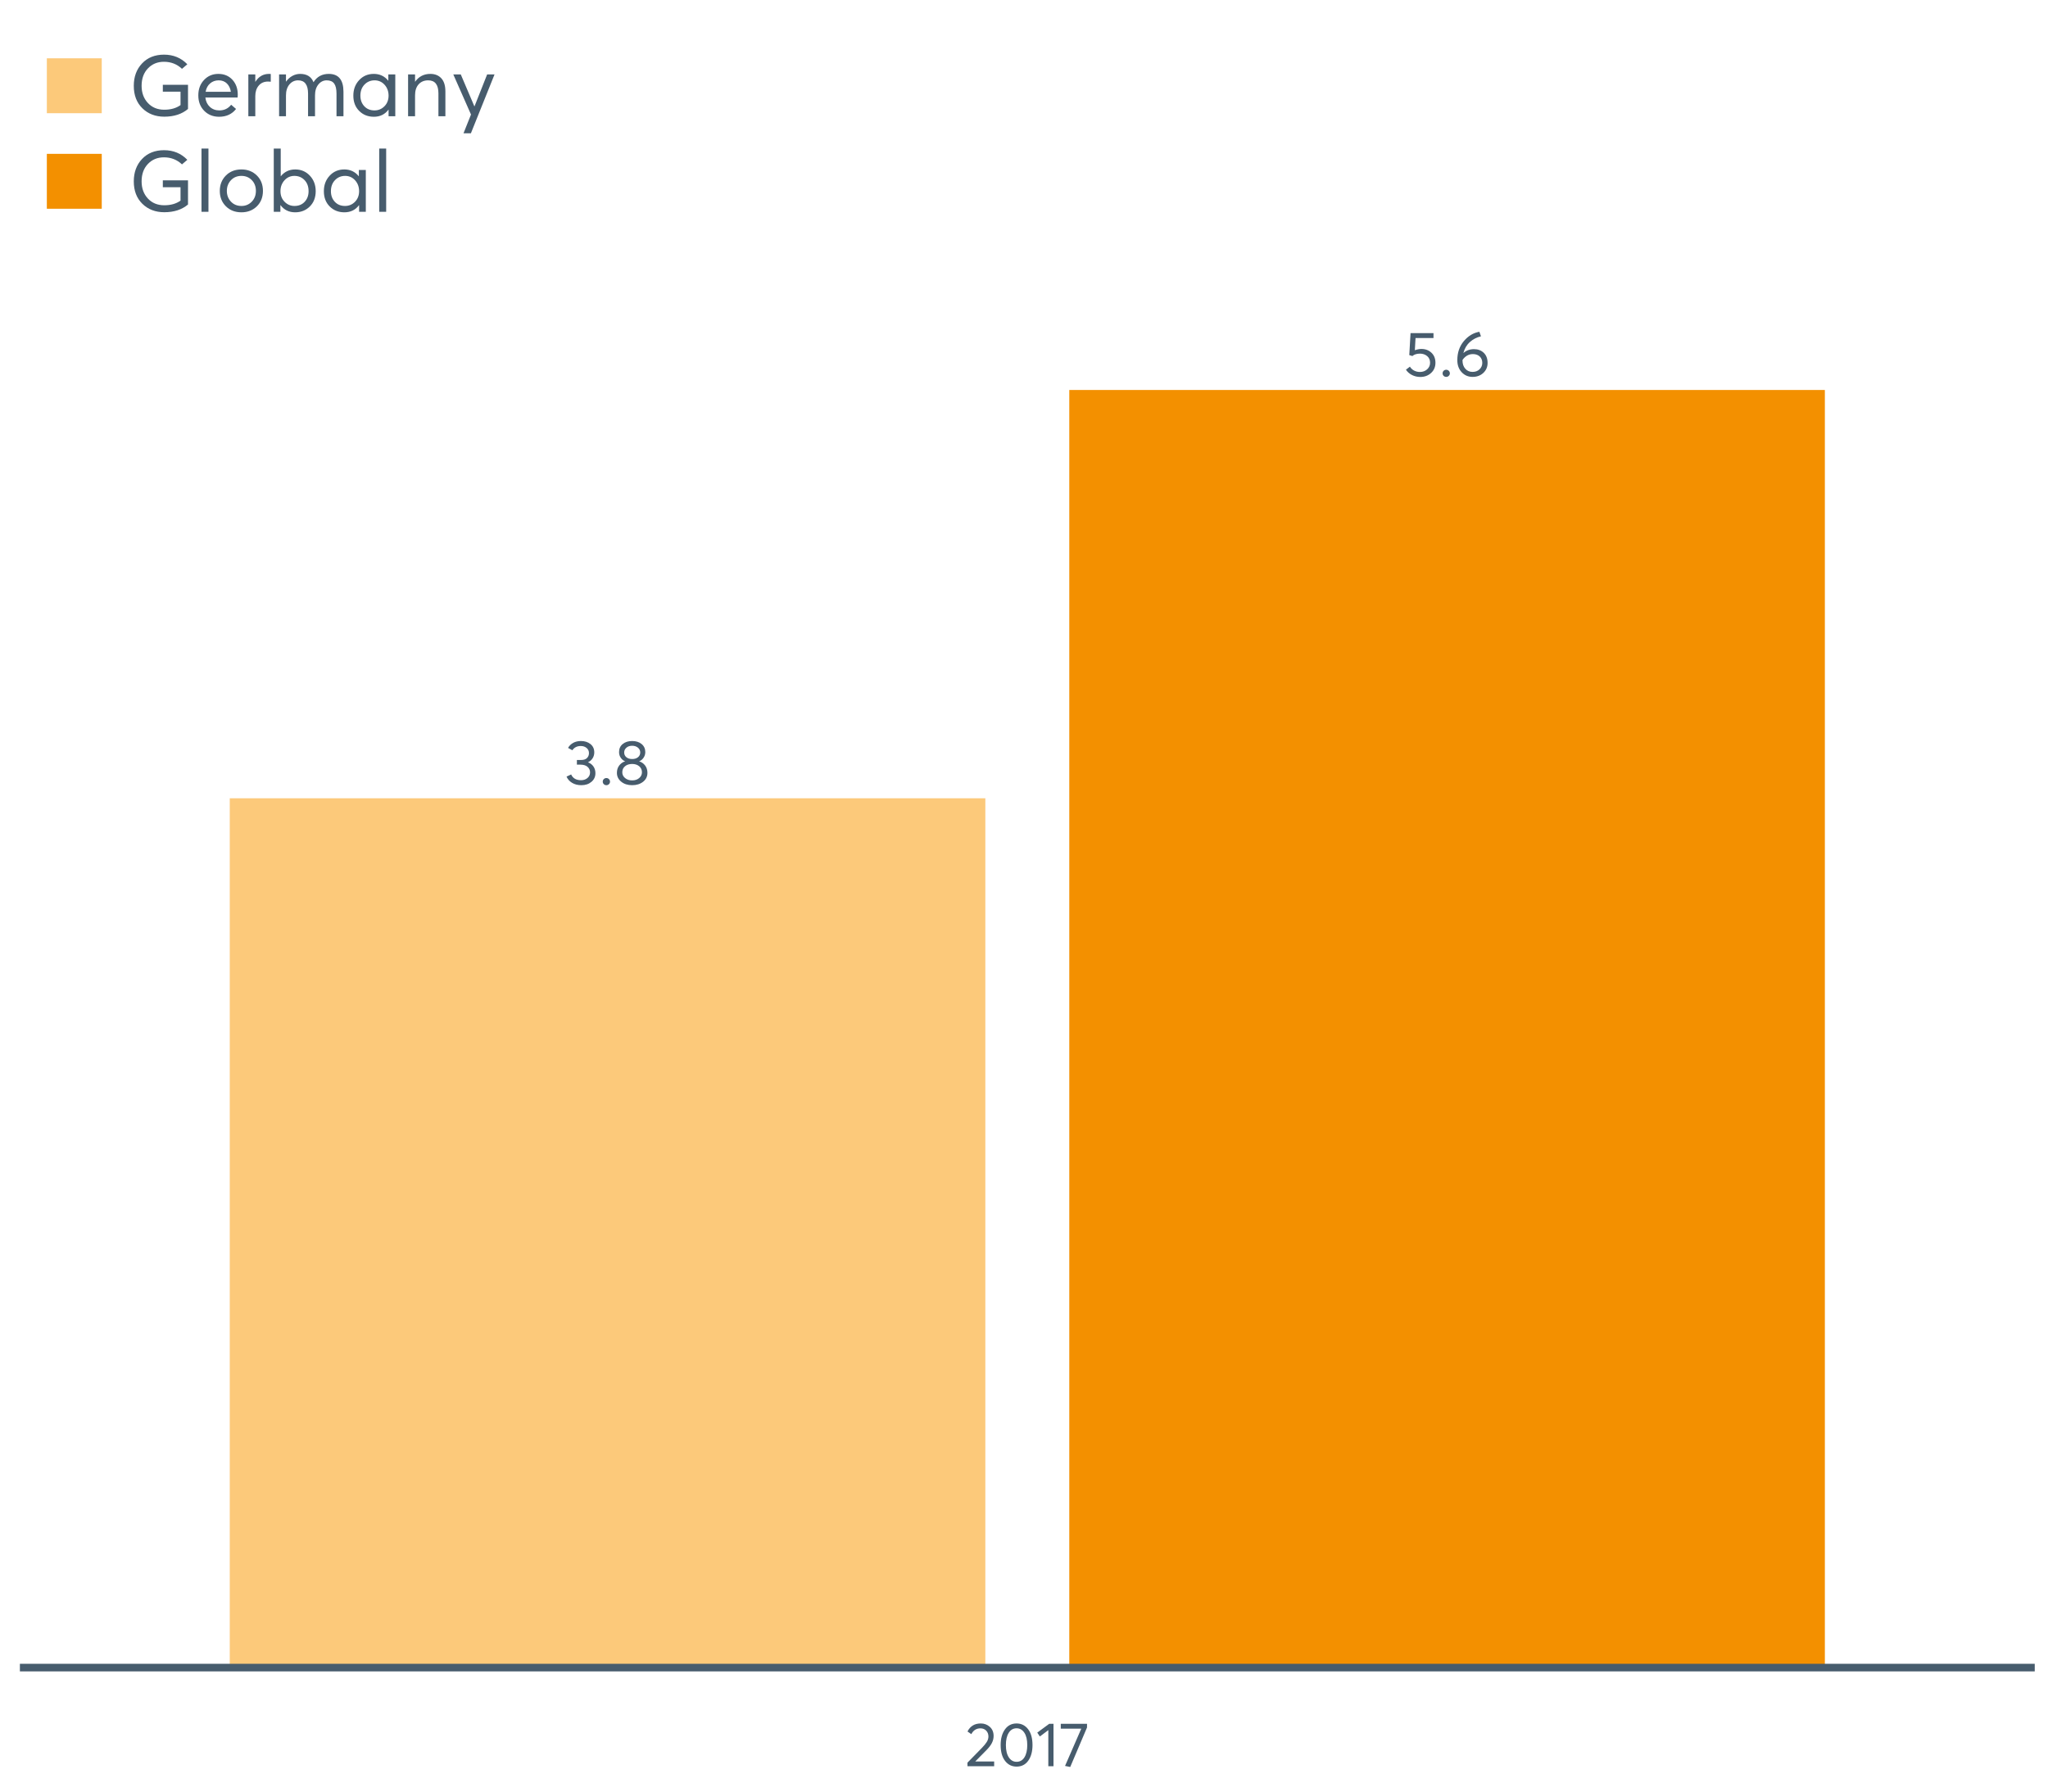
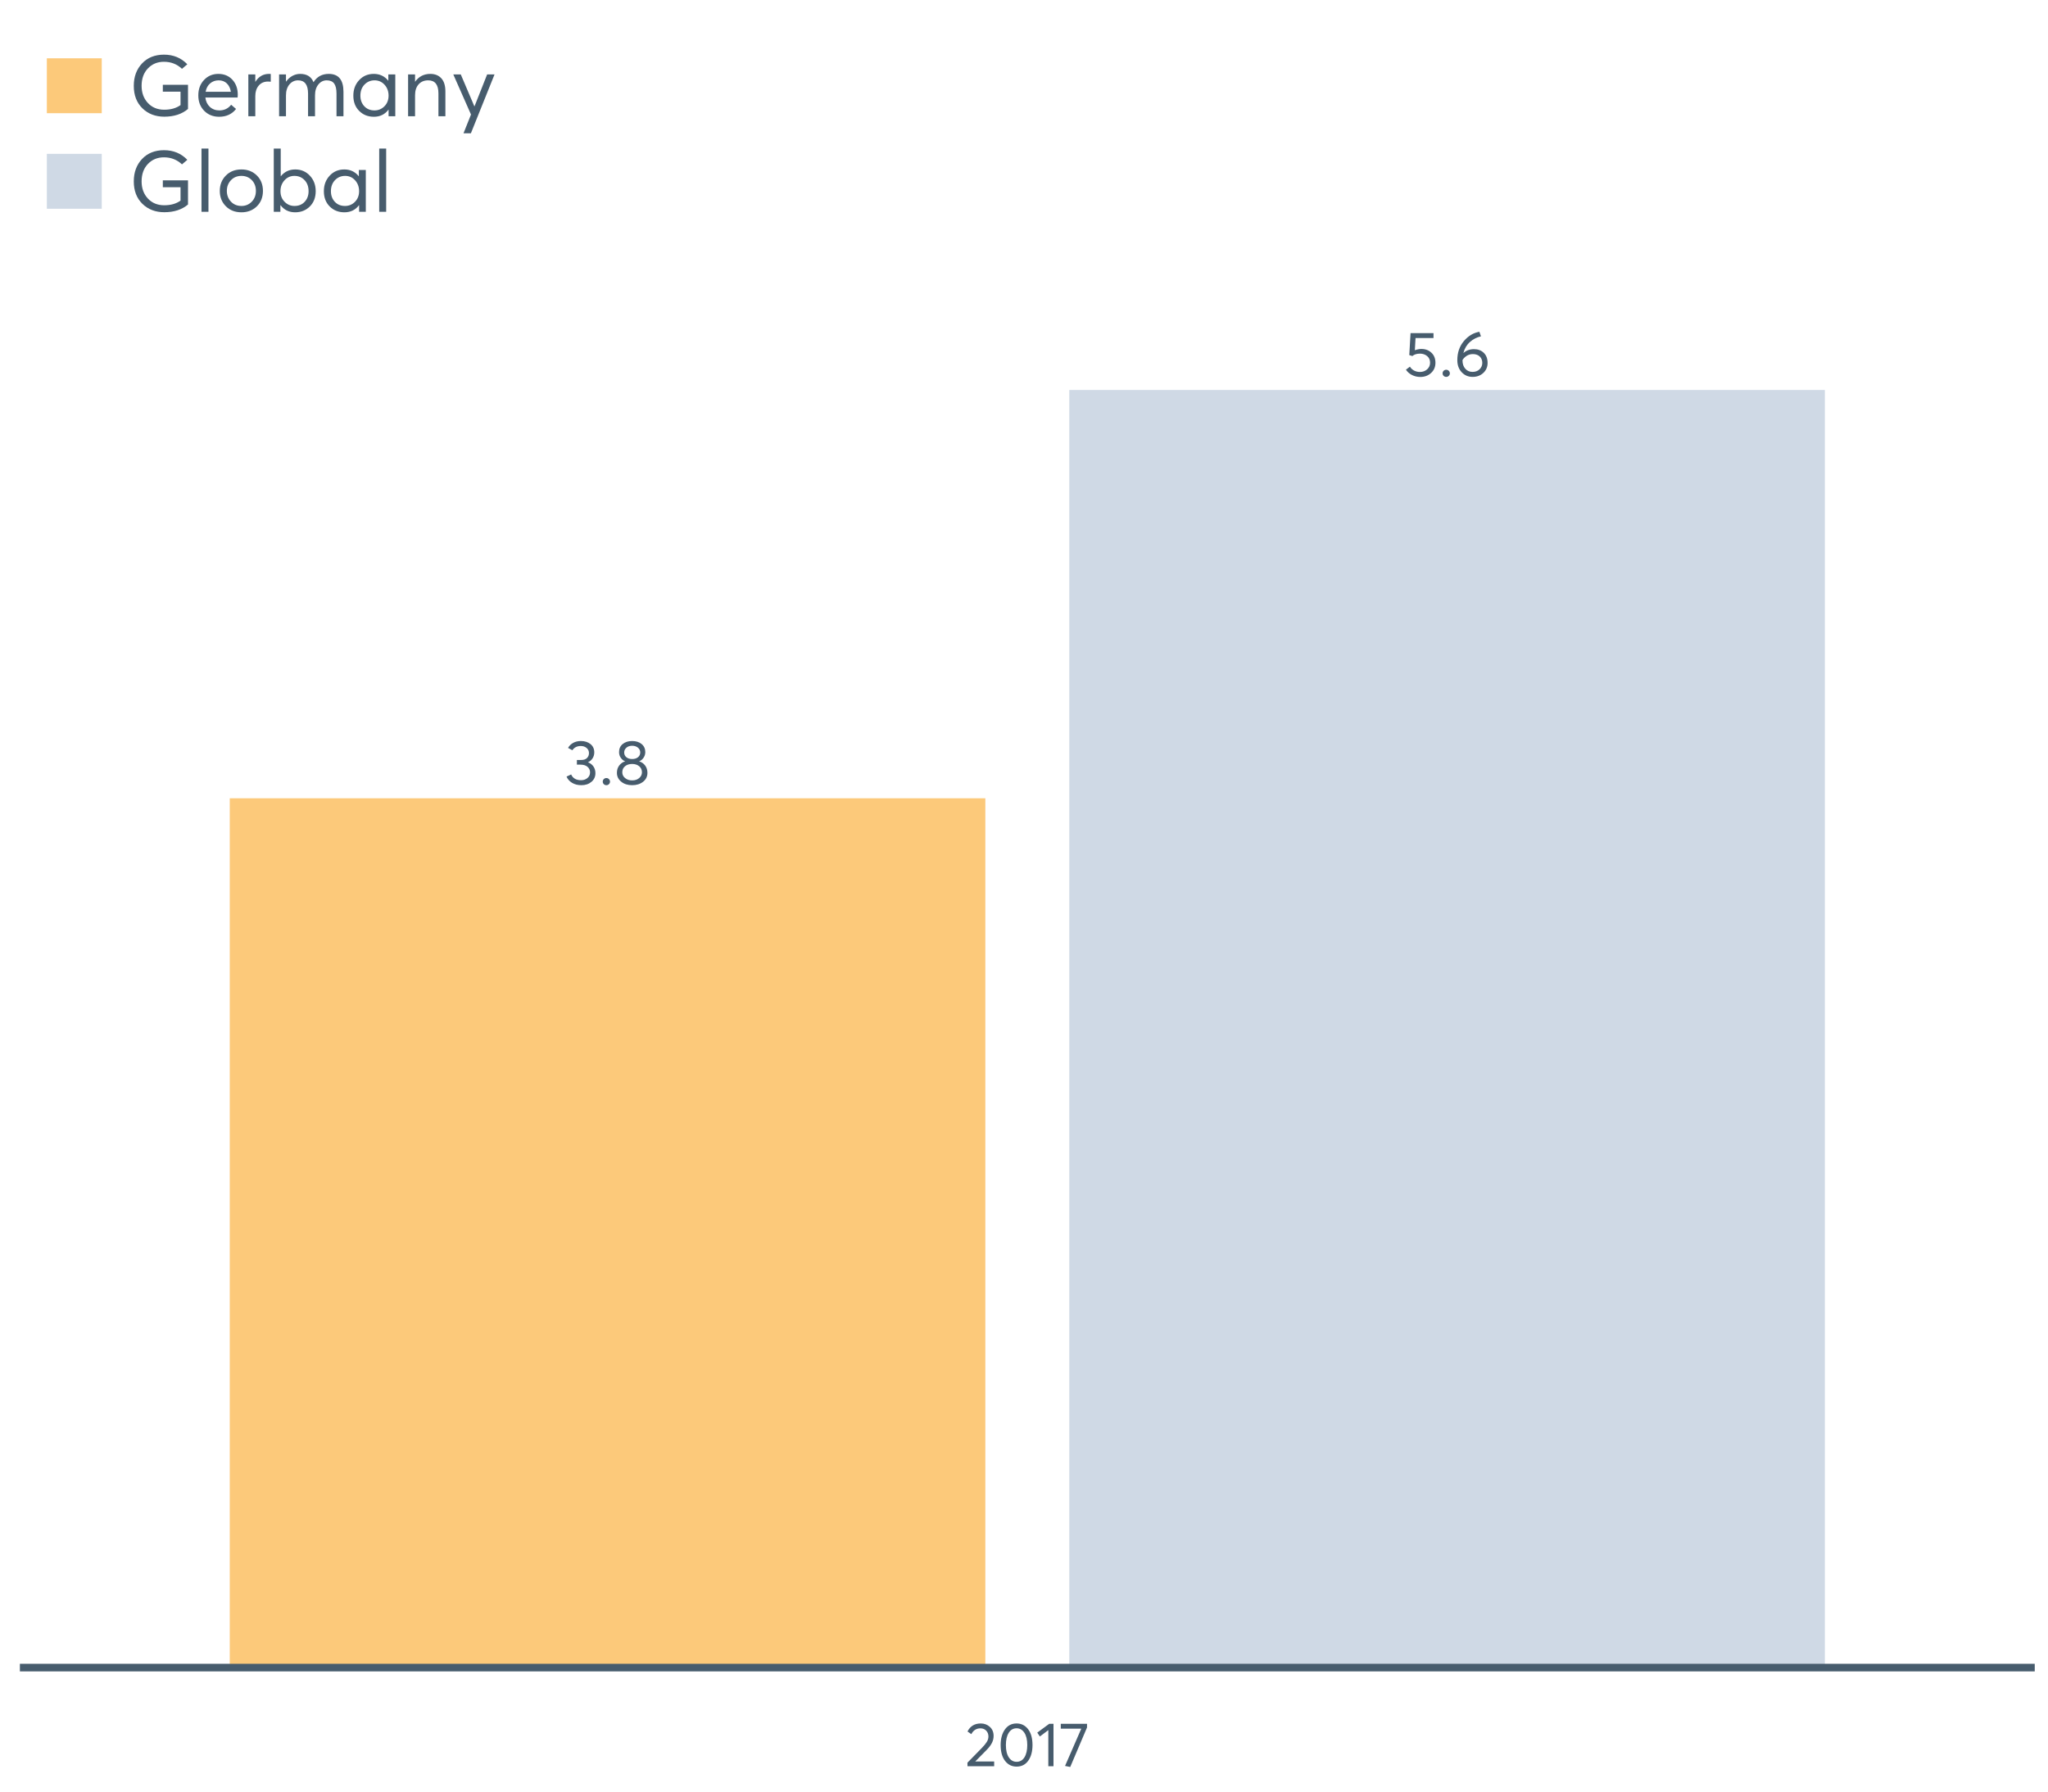
<svg xmlns="http://www.w3.org/2000/svg" xmlns:xlink="http://www.w3.org/1999/xlink" width="822.857pt" height="720pt" viewBox="0 0 822.857 720" version="1.1">
  <defs>
    <g>
      <symbol overflow="visible" id="glyph0-0">
        <path style="stroke:none;" d="M 7.238 -11.074 C 8.844 -11.074 10.188 -10.57 11.262 -9.562 C 12.336 -8.555 12.871 -7.203 12.875 -5.512 C 12.871 -3.852 12.289 -2.488 11.121 -1.422 C 9.953 -0.355 8.512 0.176 6.805 0.18 C 5.602 0.176 4.488 -0.078 3.465 -0.594 C 2.438 -1.109 1.621 -1.828 1.016 -2.742 L 2.617 -3.961 C 3.02 -3.301 3.574 -2.777 4.277 -2.398 C 4.98 -2.016 5.77 -1.828 6.652 -1.828 C 7.785 -1.828 8.746 -2.18 9.535 -2.883 C 10.32 -3.586 10.715 -4.469 10.719 -5.535 C 10.715 -6.668 10.32 -7.562 9.535 -8.215 C 8.746 -8.867 7.797 -9.191 6.68 -9.195 C 5.359 -9.191 4.332 -8.871 3.605 -8.227 L 2.363 -8.609 L 2.871 -17.445 L 12.09 -17.445 L 12.09 -15.465 L 4.875 -15.465 L 4.598 -10.566 C 5.559 -10.902 6.438 -11.074 7.238 -11.074 Z M 7.238 -11.074 " />
      </symbol>
      <symbol overflow="visible" id="glyph0-1">
        <path style="stroke:none;" d="M 3.074 0.152 C 2.648 0.152 2.297 0.016 2.02 -0.266 C 1.738 -0.543 1.598 -0.879 1.602 -1.27 C 1.598 -1.672 1.738 -2.016 2.02 -2.297 C 2.297 -2.578 2.648 -2.719 3.074 -2.719 C 3.461 -2.719 3.797 -2.578 4.086 -2.297 C 4.371 -2.016 4.516 -1.672 4.52 -1.27 C 4.516 -0.879 4.371 -0.543 4.086 -0.266 C 3.797 0.016 3.461 0.152 3.074 0.152 Z M 3.074 0.152 " />
      </symbol>
      <symbol overflow="visible" id="glyph0-2">
        <path style="stroke:none;" d="M 8.125 -10.996 C 9.715 -10.992 11.02 -10.496 12.039 -9.508 C 13.051 -8.516 13.559 -7.168 13.562 -5.461 C 13.559 -3.852 12.988 -2.512 11.848 -1.445 C 10.703 -0.379 9.266 0.152 7.543 0.152 C 5.777 0.152 4.312 -0.473 3.148 -1.727 C 1.977 -2.977 1.395 -4.594 1.398 -6.578 C 1.395 -9.59 2.266 -12.137 4.012 -14.219 C 5.754 -16.301 7.836 -17.555 10.262 -17.98 L 10.895 -16.152 C 9.199 -15.758 7.719 -14.996 6.449 -13.863 C 5.18 -12.73 4.309 -11.258 3.836 -9.449 L 3.859 -9.449 C 4.992 -10.477 6.414 -10.992 8.125 -10.996 Z M 7.516 -1.855 C 8.668 -1.852 9.609 -2.203 10.336 -2.906 C 11.062 -3.609 11.426 -4.469 11.43 -5.484 C 11.426 -6.551 11.082 -7.406 10.398 -8.051 C 9.711 -8.691 8.793 -9.012 7.645 -9.016 C 6.727 -9.012 5.91 -8.781 5.191 -8.328 C 4.473 -7.867 3.902 -7.301 3.48 -6.629 L 3.48 -6.449 C 3.48 -5.078 3.855 -3.969 4.609 -3.125 C 5.359 -2.273 6.328 -1.852 7.516 -1.855 Z M 7.516 -1.855 " />
      </symbol>
      <symbol overflow="visible" id="glyph0-3">
        <path style="stroke:none;" d="M 9.348 -9.043 C 10.273 -8.684 11 -8.125 11.527 -7.363 C 12.051 -6.602 12.316 -5.703 12.316 -4.672 C 12.316 -3.246 11.781 -2.086 10.715 -1.191 C 9.648 -0.293 8.305 0.152 6.68 0.152 C 5.238 0.152 3.996 -0.16 2.957 -0.785 C 1.914 -1.41 1.164 -2.246 0.711 -3.301 L 2.566 -4.164 C 3.258 -2.621 4.586 -1.852 6.551 -1.855 C 7.566 -1.852 8.422 -2.145 9.117 -2.73 C 9.812 -3.312 10.16 -4.07 10.16 -5.004 C 10.16 -5.883 9.828 -6.617 9.168 -7.211 C 8.504 -7.801 7.555 -8.098 6.324 -8.102 L 4.875 -8.102 L 4.875 -9.98 L 6.578 -9.98 C 7.625 -9.977 8.41 -10.238 8.938 -10.766 C 9.461 -11.289 9.727 -11.953 9.727 -12.75 C 9.727 -13.594 9.41 -14.277 8.785 -14.805 C 8.156 -15.328 7.379 -15.59 6.449 -15.594 C 4.941 -15.59 3.809 -15.023 3.047 -13.891 L 1.32 -14.832 C 1.789 -15.676 2.473 -16.348 3.363 -16.848 C 4.254 -17.344 5.297 -17.594 6.5 -17.598 C 8.039 -17.594 9.32 -17.184 10.336 -16.367 C 11.352 -15.543 11.859 -14.43 11.859 -13.027 C 11.859 -12.16 11.637 -11.379 11.199 -10.68 C 10.754 -9.973 10.137 -9.434 9.348 -9.066 Z M 9.348 -9.043 " />
      </symbol>
      <symbol overflow="visible" id="glyph0-4">
        <path style="stroke:none;" d="M 10.109 -9.449 C 11.102 -9.125 11.906 -8.559 12.52 -7.746 C 13.125 -6.934 13.43 -5.949 13.434 -4.801 C 13.43 -3.324 12.844 -2.133 11.68 -1.219 C 10.508 -0.305 9.047 0.152 7.289 0.152 C 5.508 0.152 4.043 -0.316 2.895 -1.258 C 1.742 -2.195 1.164 -3.375 1.168 -4.801 C 1.164 -5.949 1.469 -6.934 2.082 -7.746 C 2.688 -8.559 3.484 -9.125 4.469 -9.449 L 4.469 -9.473 C 3.824 -9.672 3.258 -10.113 2.766 -10.793 C 2.273 -11.469 2.027 -12.254 2.031 -13.156 C 2.027 -14.523 2.52 -15.605 3.504 -16.402 C 4.484 -17.195 5.746 -17.594 7.289 -17.598 C 8.863 -17.594 10.137 -17.188 11.109 -16.379 C 12.082 -15.562 12.566 -14.488 12.57 -13.156 C 12.566 -12.273 12.316 -11.492 11.82 -10.805 C 11.32 -10.117 10.75 -9.672 10.109 -9.473 Z M 7.289 -15.695 C 6.34 -15.691 5.566 -15.43 4.977 -14.906 C 4.383 -14.383 4.09 -13.746 4.09 -13.004 C 4.09 -12.203 4.383 -11.566 4.977 -11.086 C 5.566 -10.602 6.34 -10.359 7.289 -10.363 C 8.25 -10.359 9.031 -10.602 9.637 -11.086 C 10.234 -11.566 10.535 -12.203 10.539 -13.004 C 10.535 -13.777 10.227 -14.422 9.609 -14.934 C 8.992 -15.438 8.219 -15.691 7.289 -15.695 Z M 7.289 -1.777 C 8.457 -1.773 9.402 -2.094 10.133 -2.73 C 10.859 -3.363 11.227 -4.129 11.227 -5.027 C 11.227 -6.027 10.859 -6.836 10.133 -7.453 C 9.402 -8.07 8.457 -8.379 7.289 -8.379 C 6.102 -8.379 5.145 -8.07 4.418 -7.453 C 3.691 -6.836 3.328 -6.027 3.328 -5.027 C 3.328 -4.098 3.707 -3.32 4.469 -2.703 C 5.23 -2.082 6.172 -1.773 7.289 -1.777 Z M 7.289 -1.777 " />
      </symbol>
      <symbol overflow="visible" id="glyph1-0">
        <path style="stroke:none;" d="M 4.141 -1.91 L 11.707 -1.91 L 11.707 0 L 0.992 0 L 0.969 -1.438 L 6.797 -7.391 C 7.656 -8.281 8.305 -9.078 8.742 -9.773 C 9.18 -10.469 9.398 -11.195 9.402 -11.957 C 9.398 -12.898 9.102 -13.68 8.508 -14.301 C 7.914 -14.918 7.145 -15.227 6.203 -15.23 C 4.562 -15.227 3.34 -14.449 2.531 -12.898 L 0.992 -13.965 C 2.078 -16.113 3.855 -17.191 6.324 -17.191 C 7.742 -17.191 8.957 -16.734 9.969 -15.824 C 10.977 -14.914 11.484 -13.699 11.484 -12.18 C 11.484 -11.199 11.258 -10.266 10.812 -9.375 C 10.363 -8.48 9.621 -7.504 8.582 -6.449 L 4.141 -1.961 Z M 4.141 -1.91 " />
      </symbol>
      <symbol overflow="visible" id="glyph1-1">
        <path style="stroke:none;" d="M 7.789 0.148 C 5.883 0.145 4.344 -0.617 3.164 -2.145 C 1.98 -3.676 1.387 -5.797 1.391 -8.508 C 1.387 -11.086 1.957 -13.176 3.102 -14.785 C 4.238 -16.387 5.801 -17.191 7.789 -17.191 C 9.688 -17.191 11.23 -16.426 12.414 -14.895 C 13.594 -13.363 14.184 -11.234 14.188 -8.508 C 14.184 -5.926 13.617 -3.836 12.488 -2.242 C 11.352 -0.648 9.785 0.145 7.789 0.148 Z M 7.789 -1.785 C 9.141 -1.781 10.195 -2.383 10.953 -3.594 C 11.703 -4.797 12.082 -6.438 12.082 -8.508 C 12.082 -10.641 11.688 -12.297 10.902 -13.48 C 10.113 -14.66 9.074 -15.25 7.789 -15.254 C 6.445 -15.25 5.395 -14.645 4.637 -13.43 C 3.871 -12.215 3.492 -10.574 3.496 -8.508 C 3.492 -6.391 3.887 -4.738 4.676 -3.559 C 5.461 -2.371 6.496 -1.781 7.789 -1.785 Z M 7.789 -1.785 " />
      </symbol>
      <symbol overflow="visible" id="glyph1-2">
        <path style="stroke:none;" d="M 4.961 0 L 4.961 -14.512 L 1.562 -11.957 L 0.52 -13.52 L 5.309 -17.043 L 7.043 -17.043 L 7.043 0 Z M 4.961 0 " />
      </symbol>
      <symbol overflow="visible" id="glyph1-3">
        <path style="stroke:none;" d="M 0.668 -17.043 L 11.211 -17.043 L 11.211 -15.578 L 4.465 0.297 L 2.383 -0.125 L 8.906 -15.105 L 0.668 -15.105 Z M 0.668 -17.043 " />
      </symbol>
      <symbol overflow="visible" id="glyph2-0">
        <path style="stroke:none;" d="M 13.707 -12.637 L 23.824 -12.637 L 23.824 -2.934 C 21.383 -0.863 18.203 0.168 14.293 0.172 C 10.723 0.168 7.789 -0.957 5.488 -3.211 C 3.188 -5.465 2.039 -8.469 2.039 -12.223 C 2.039 -15.879 3.148 -18.883 5.367 -21.234 C 7.586 -23.582 10.527 -24.754 14.191 -24.758 C 17.941 -24.754 21.059 -23.465 23.547 -20.891 L 21.406 -19.059 C 19.398 -20.945 16.984 -21.891 14.156 -21.891 C 11.555 -21.891 9.406 -21.004 7.715 -19.23 C 6.023 -17.457 5.18 -15.121 5.18 -12.223 C 5.18 -9.438 6.02 -7.141 7.699 -5.336 C 9.379 -3.527 11.574 -2.625 14.293 -2.625 C 16.914 -2.625 19.09 -3.246 20.82 -4.488 L 20.82 -9.875 L 13.707 -9.875 Z M 13.707 -12.637 " />
      </symbol>
      <symbol overflow="visible" id="glyph2-1">
        <path style="stroke:none;" d="M 17.473 -8.668 C 17.473 -8.48 17.461 -8.238 17.438 -7.941 L 17.402 -7.527 L 4.453 -7.527 C 4.637 -5.961 5.238 -4.707 6.266 -3.762 C 7.289 -2.816 8.562 -2.344 10.082 -2.348 C 12.035 -2.344 13.613 -3.102 14.812 -4.625 L 16.781 -2.934 C 15.145 -0.84 12.875 0.203 9.98 0.207 C 7.559 0.203 5.562 -0.594 3.984 -2.191 C 2.406 -3.793 1.617 -5.859 1.621 -8.391 C 1.617 -10.898 2.383 -12.961 3.918 -14.586 C 5.445 -16.207 7.363 -17.02 9.668 -17.023 C 11.992 -17.02 13.871 -16.238 15.312 -14.676 C 16.75 -13.109 17.473 -11.105 17.473 -8.668 Z M 13.086 -13.191 C 12.23 -14.016 11.137 -14.43 9.805 -14.434 C 8.469 -14.43 7.324 -14.023 6.371 -13.207 C 5.41 -12.387 4.809 -11.262 4.559 -9.84 L 14.707 -9.84 C 14.477 -11.238 13.934 -12.355 13.086 -13.191 Z M 13.086 -13.191 " />
      </symbol>
      <symbol overflow="visible" id="glyph2-2">
        <path style="stroke:none;" d="M 10.98 -17.023 C 11.324 -17.02 11.555 -17.008 11.672 -16.988 L 11.672 -13.879 C 11.164 -13.922 10.793 -13.945 10.566 -13.949 C 8.996 -13.945 7.754 -13.402 6.836 -12.324 C 5.914 -11.238 5.453 -9.836 5.457 -8.113 L 5.457 0 L 2.66 0 L 2.66 -16.816 L 5.457 -16.816 L 5.457 -13.844 L 5.488 -13.844 C 6.797 -15.961 8.629 -17.02 10.98 -17.023 Z M 10.98 -17.023 " />
      </symbol>
      <symbol overflow="visible" id="glyph2-3">
        <path style="stroke:none;" d="M 22.648 -17.023 C 26.582 -17.02 28.551 -14.625 28.555 -9.84 L 28.555 0 L 25.758 0 L 25.758 -9.082 C 25.758 -10.945 25.441 -12.301 24.809 -13.156 C 24.176 -14.004 23.18 -14.43 21.82 -14.434 C 20.484 -14.43 19.367 -13.879 18.473 -12.773 C 17.57 -11.668 17.121 -10.195 17.125 -8.355 L 17.125 0 L 14.328 0 L 14.328 -9.117 C 14.324 -12.66 12.992 -14.43 10.324 -14.434 C 8.918 -14.43 7.754 -13.879 6.836 -12.773 C 5.914 -11.668 5.453 -10.195 5.457 -8.355 L 5.457 0 L 2.691 0 L 2.691 -16.816 L 5.457 -16.816 L 5.457 -13.914 L 5.488 -13.914 C 6.18 -14.902 7.02 -15.668 8.012 -16.211 C 8.996 -16.75 10.043 -17.02 11.152 -17.023 C 13.84 -17.02 15.625 -15.914 16.504 -13.707 L 16.539 -13.707 C 17.918 -15.914 19.953 -17.02 22.648 -17.023 Z M 22.648 -17.023 " />
      </symbol>
      <symbol overflow="visible" id="glyph2-4">
        <path style="stroke:none;" d="M 15.711 -16.816 L 18.508 -16.816 L 18.508 0 L 15.812 0 L 15.812 -2.66 L 15.777 -2.66 C 14.348 -0.75 12.391 0.203 9.91 0.207 C 7.535 0.203 5.566 -0.574 4.004 -2.141 C 2.434 -3.703 1.652 -5.754 1.656 -8.285 C 1.652 -10.77 2.43 -12.848 3.988 -14.52 C 5.539 -16.188 7.5 -17.02 9.875 -17.023 C 12.266 -17.02 14.199 -16.109 15.676 -14.293 L 15.711 -14.293 Z M 10.152 -2.348 C 11.715 -2.344 13.051 -2.902 14.156 -4.02 C 15.258 -5.137 15.809 -6.559 15.812 -8.285 C 15.809 -10.012 15.273 -11.465 14.207 -12.652 C 13.133 -13.836 11.793 -14.43 10.184 -14.434 C 8.574 -14.43 7.223 -13.859 6.129 -12.723 C 5.035 -11.582 4.488 -10.105 4.488 -8.285 C 4.488 -6.559 5.012 -5.137 6.059 -4.02 C 7.105 -2.902 8.469 -2.344 10.152 -2.348 Z M 10.152 -2.348 " />
      </symbol>
      <symbol overflow="visible" id="glyph2-5">
        <path style="stroke:none;" d="M 11.602 -17.023 C 13.465 -17.02 14.938 -16.426 16.02 -15.242 C 17.102 -14.055 17.641 -12.301 17.645 -9.98 L 17.645 0 L 14.848 0 L 14.848 -9.184 C 14.848 -12.68 13.477 -14.43 10.738 -14.434 C 9.125 -14.43 7.84 -13.895 6.887 -12.828 C 5.93 -11.754 5.453 -10.277 5.457 -8.391 L 5.457 0 L 2.66 0 L 2.66 -16.816 L 5.457 -16.816 L 5.457 -13.879 L 5.488 -13.879 C 6.961 -15.973 9 -17.02 11.602 -17.023 Z M 11.602 -17.023 " />
      </symbol>
      <symbol overflow="visible" id="glyph2-6">
        <path style="stroke:none;" d="M 14.398 -16.816 L 17.367 -16.816 L 7.871 6.836 L 4.902 6.836 L 7.906 -0.691 L 0.793 -16.816 L 3.797 -16.816 L 9.254 -4.004 L 9.324 -4.004 Z M 14.398 -16.816 " />
      </symbol>
      <symbol overflow="visible" id="glyph2-7">
        <path style="stroke:none;" d="M 2.898 0 L 2.898 -25.414 L 5.695 -25.414 L 5.695 0 Z M 2.898 0 " />
      </symbol>
      <symbol overflow="visible" id="glyph2-8">
        <path style="stroke:none;" d="M 10.324 0.207 C 7.746 0.203 5.648 -0.609 4.039 -2.242 C 2.422 -3.875 1.617 -5.926 1.621 -8.391 C 1.617 -10.852 2.422 -12.906 4.039 -14.555 C 5.648 -16.199 7.746 -17.02 10.324 -17.023 C 12.809 -17.02 14.867 -16.215 16.504 -14.605 C 18.137 -12.992 18.953 -10.922 18.957 -8.391 C 18.953 -5.859 18.137 -3.793 16.504 -2.191 C 14.867 -0.594 12.809 0.203 10.324 0.207 Z M 10.324 -2.348 C 11.957 -2.344 13.332 -2.914 14.449 -4.055 C 15.566 -5.195 16.125 -6.641 16.125 -8.391 C 16.125 -10.164 15.57 -11.613 14.465 -12.742 C 13.359 -13.867 11.98 -14.43 10.324 -14.434 C 8.598 -14.43 7.188 -13.848 6.094 -12.688 C 5 -11.523 4.453 -10.094 4.453 -8.391 C 4.453 -6.688 5 -5.254 6.094 -4.09 C 7.188 -2.926 8.598 -2.344 10.324 -2.348 Z M 10.324 -2.348 " />
      </symbol>
      <symbol overflow="visible" id="glyph2-9">
        <path style="stroke:none;" d="M 11.324 -17.023 C 13.672 -17.02 15.629 -16.188 17.195 -14.52 C 18.758 -12.848 19.539 -10.77 19.543 -8.285 C 19.539 -5.754 18.75 -3.703 17.176 -2.141 C 15.598 -0.574 13.637 0.203 11.289 0.207 C 8.801 0.203 6.844 -0.75 5.422 -2.66 L 5.352 -2.66 L 5.352 0 L 2.691 0 L 2.691 -25.414 L 5.488 -25.414 L 5.488 -14.293 L 5.523 -14.293 C 6.996 -16.109 8.93 -17.02 11.324 -17.023 Z M 11.016 -2.348 C 12.695 -2.344 14.059 -2.902 15.105 -4.02 C 16.152 -5.137 16.676 -6.559 16.676 -8.285 C 16.676 -10.129 16.133 -11.613 15.051 -12.742 C 13.969 -13.867 12.613 -14.43 10.98 -14.434 C 9.391 -14.43 8.059 -13.836 6.992 -12.652 C 5.918 -11.465 5.383 -10.012 5.387 -8.285 C 5.383 -6.559 5.938 -5.137 7.043 -4.02 C 8.145 -2.902 9.469 -2.344 11.016 -2.348 Z M 11.016 -2.348 " />
      </symbol>
    </g>
    <clipPath id="clip1">
      <path d="M 7.992 105.375 L 818.531 105.375 L 818.531 671.164 L 7.992 671.164 Z M 7.992 105.375 " />
    </clipPath>
  </defs>
-   <g id="surface14312">
+   <g id="surface1940">
    <g clip-path="url(#clip1)" clip-rule="nonzero">
-       <path style=" stroke:none;fill-rule:nonzero;fill:rgb(95.294%,56.471%,0%);fill-opacity:1;" d="M 429.625 156.723 L 733.203 156.723 L 733.203 670.164 L 429.625 670.164 Z M 429.625 156.723 " />
+       <path style=" stroke:none;fill-rule:nonzero;fill:rgb(81.176%,85.098%,89.804%);fill-opacity:1;" d="M 429.625 156.723 L 733.203 156.723 L 733.203 670.164 L 429.625 670.164 Z M 429.625 156.723 " />
      <path style=" stroke:none;fill-rule:nonzero;fill:rgb(98.824%,78.824%,47.843%);fill-opacity:1;" d="M 92.316 320.809 L 395.895 320.809 L 395.895 670.164 L 92.316 670.164 Z M 92.316 320.809 " />
      <g style="fill:rgb(27.843%,36.078%,42.745%);fill-opacity:1;">
        <use xlink:href="#glyph0-0" x="563.867" y="151.312" />
        <use xlink:href="#glyph0-1" x="578.013" y="151.312" />
        <use xlink:href="#glyph0-2" x="584.133" y="151.312" />
      </g>
      <g style="fill:rgb(27.843%,36.078%,42.745%);fill-opacity:1;">
        <use xlink:href="#glyph0-3" x="226.914" y="315.398" />
        <use xlink:href="#glyph0-1" x="240.577" y="315.398" />
        <use xlink:href="#glyph0-4" x="246.698" y="315.398" />
      </g>
    </g>
    <path style="fill:none;stroke-width:3.043;stroke-linecap:butt;stroke-linejoin:round;stroke:rgb(27.843%,36.078%,42.745%);stroke-opacity:1;stroke-miterlimit:10;" d="M 7.992 670.164 L 817.531 670.164 " />
    <g style="fill:rgb(27.843%,36.078%,42.745%);fill-opacity:1;">
      <use xlink:href="#glyph1-0" x="387.734" y="709.812" />
      <use xlink:href="#glyph1-1" x="400.658" y="709.812" />
      <use xlink:href="#glyph1-2" x="416.236" y="709.812" />
      <use xlink:href="#glyph1-3" x="425.538" y="709.812" />
    </g>
    <path style=" stroke:none;fill-rule:nonzero;fill:rgb(98.824%,78.824%,47.843%);fill-opacity:1;" d="M 18.82 23.43 L 40.883 23.43 L 40.883 45.492 L 18.82 45.492 Z M 18.82 23.43 " />
-     <path style=" stroke:none;fill-rule:nonzero;fill:rgb(95.294%,56.471%,0%);fill-opacity:1;" d="M 18.82 61.828 L 40.883 61.828 L 40.883 83.891 L 18.82 83.891 Z M 18.82 61.828 " />
+     <path style=" stroke:none;fill-rule:nonzero;fill:rgb(81.176%,85.098%,89.804%);fill-opacity:1;" d="M 18.82 61.828 L 40.883 61.828 L 40.883 83.891 L 18.82 83.891 Z M 18.82 61.828 " />
    <g style="fill:rgb(27.843%,36.078%,42.745%);fill-opacity:1;">
      <use xlink:href="#glyph2-0" x="51.715" y="46.719" />
      <use xlink:href="#glyph2-1" x="78.06" y="46.719" />
      <use xlink:href="#glyph2-2" x="97.119" y="46.719" />
      <use xlink:href="#glyph2-3" x="109.445" y="46.719" />
      <use xlink:href="#glyph2-4" x="140.313" y="46.719" />
      <use xlink:href="#glyph2-5" x="161.306" y="46.719" />
      <use xlink:href="#glyph2-6" x="181.332" y="46.719" />
    </g>
    <g style="fill:rgb(27.843%,36.078%,42.745%);fill-opacity:1;">
      <use xlink:href="#glyph2-0" x="51.715" y="85.117" />
      <use xlink:href="#glyph2-7" x="78.06" y="85.117" />
      <use xlink:href="#glyph2-8" x="86.691" y="85.117" />
      <use xlink:href="#glyph2-9" x="107.305" y="85.117" />
      <use xlink:href="#glyph2-4" x="128.47" y="85.117" />
      <use xlink:href="#glyph2-7" x="149.463" y="85.117" />
    </g>
  </g>
</svg>
